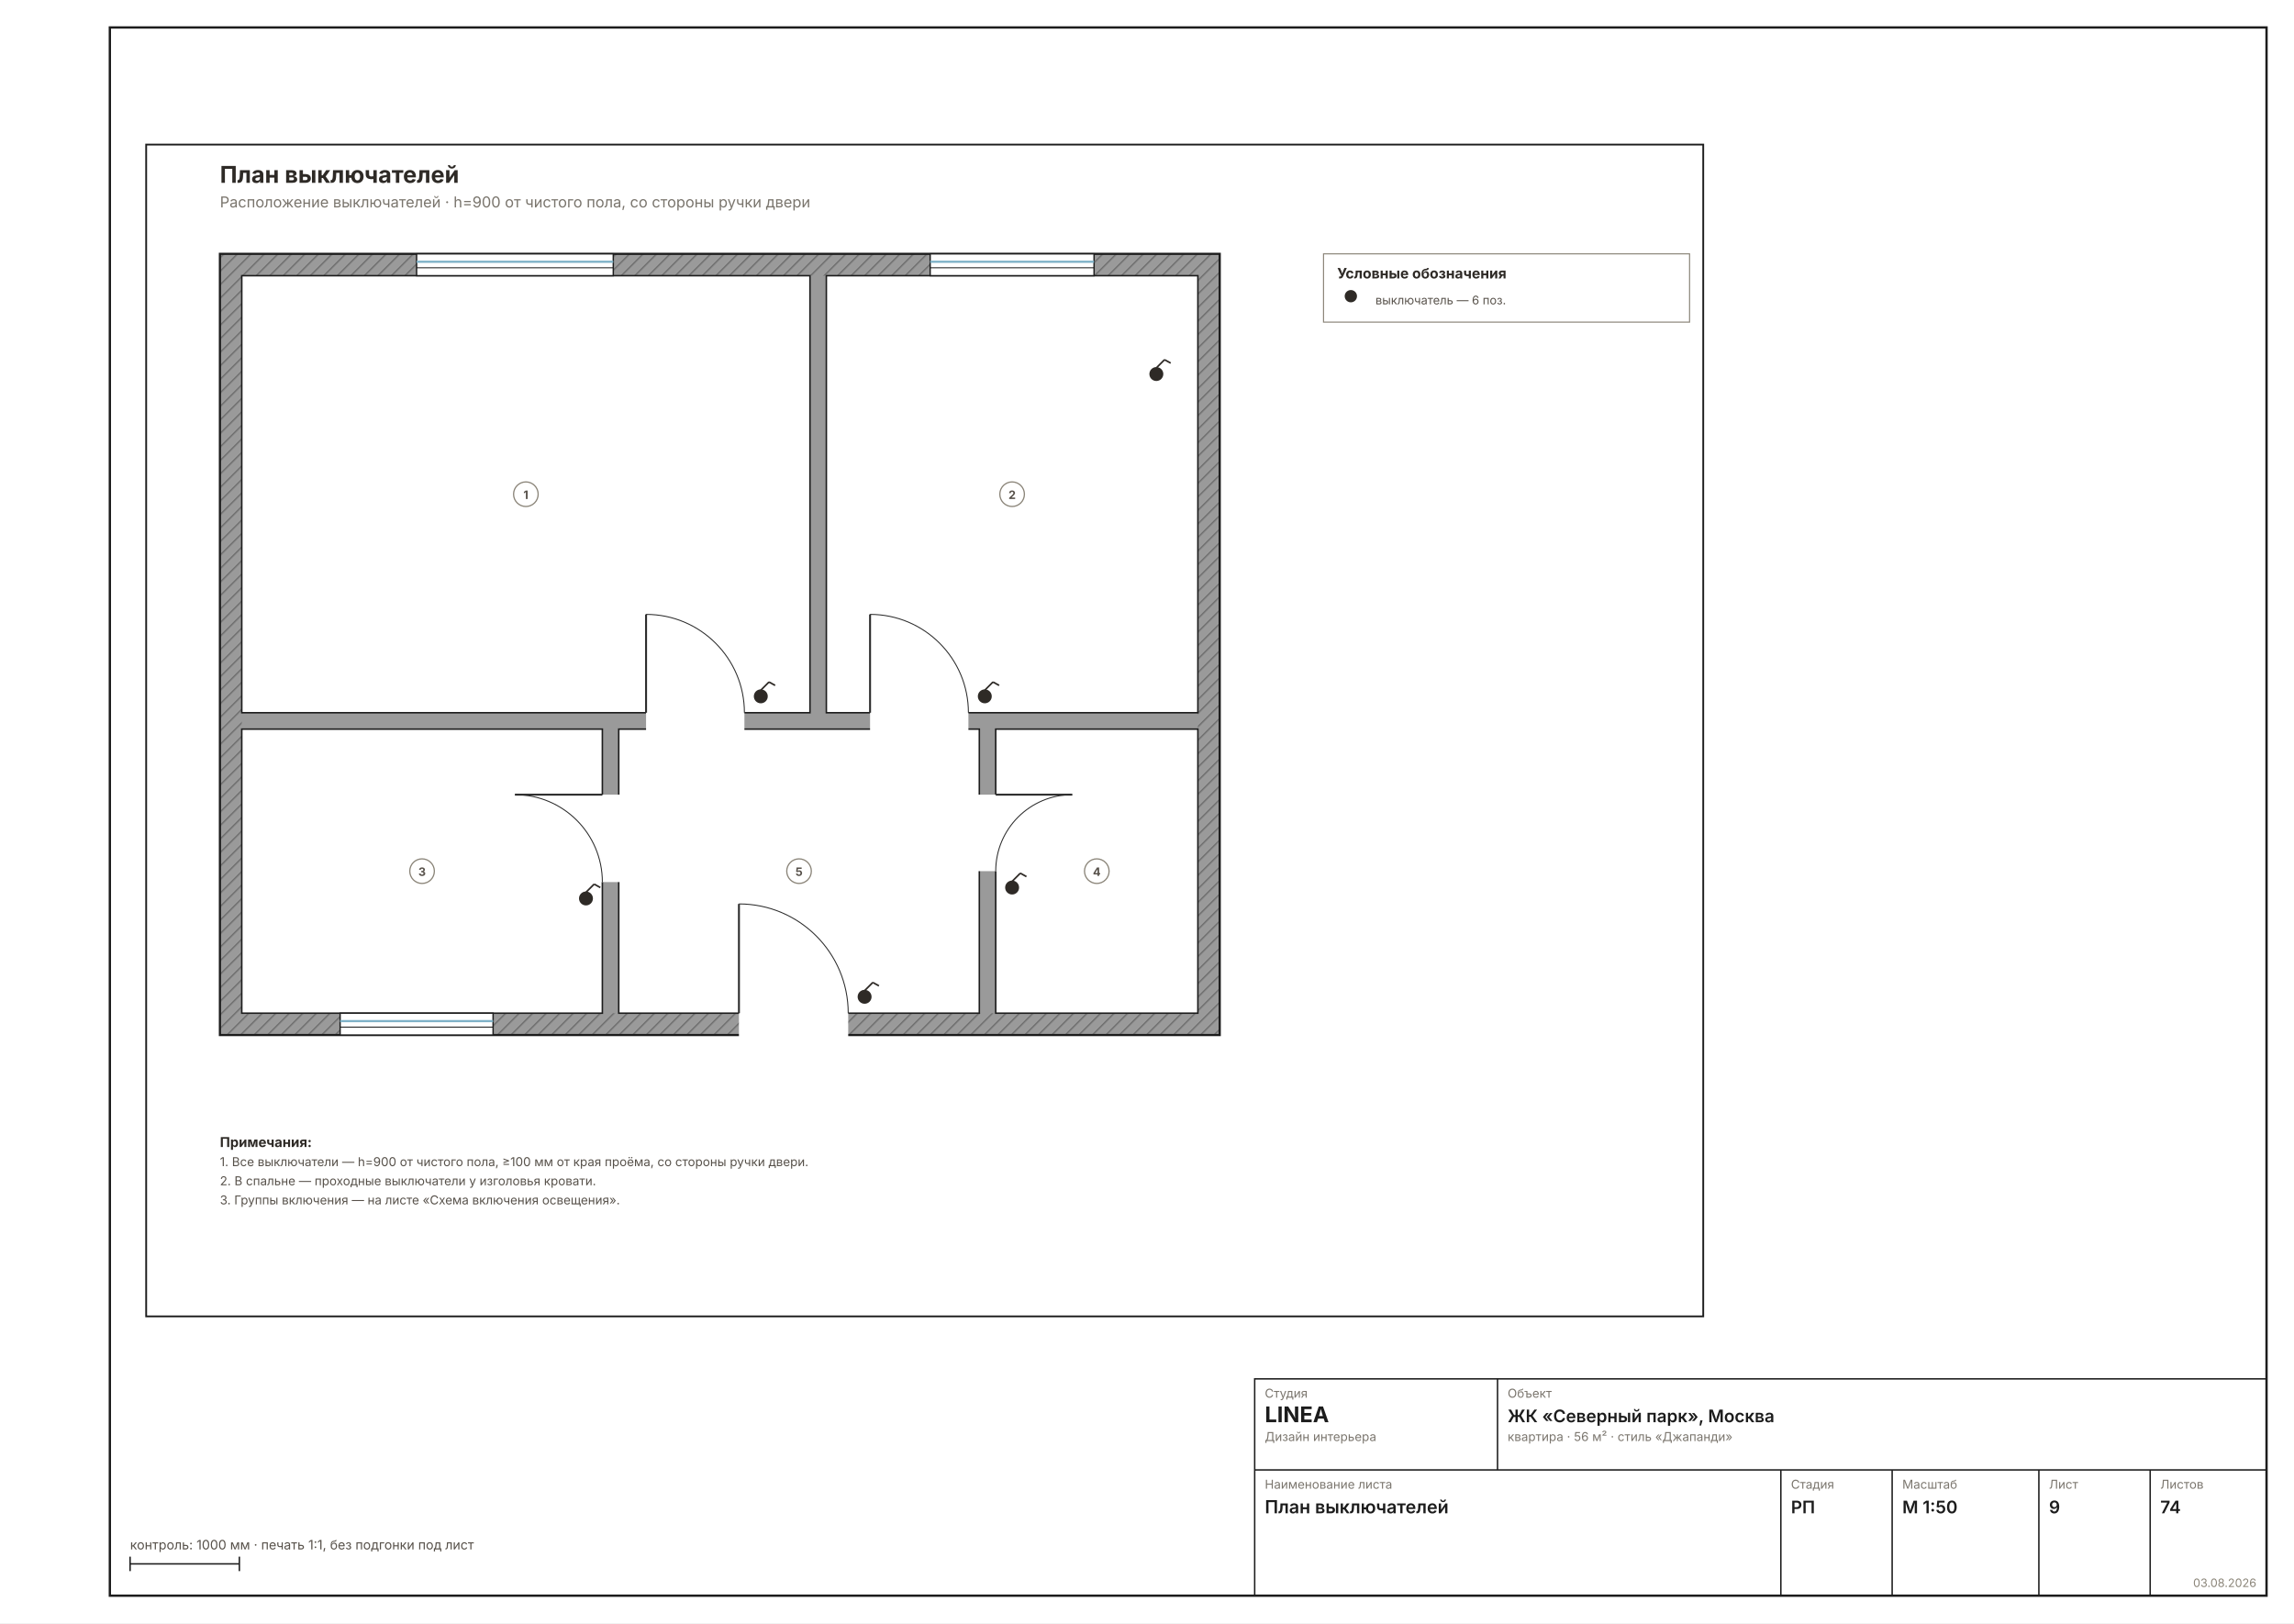
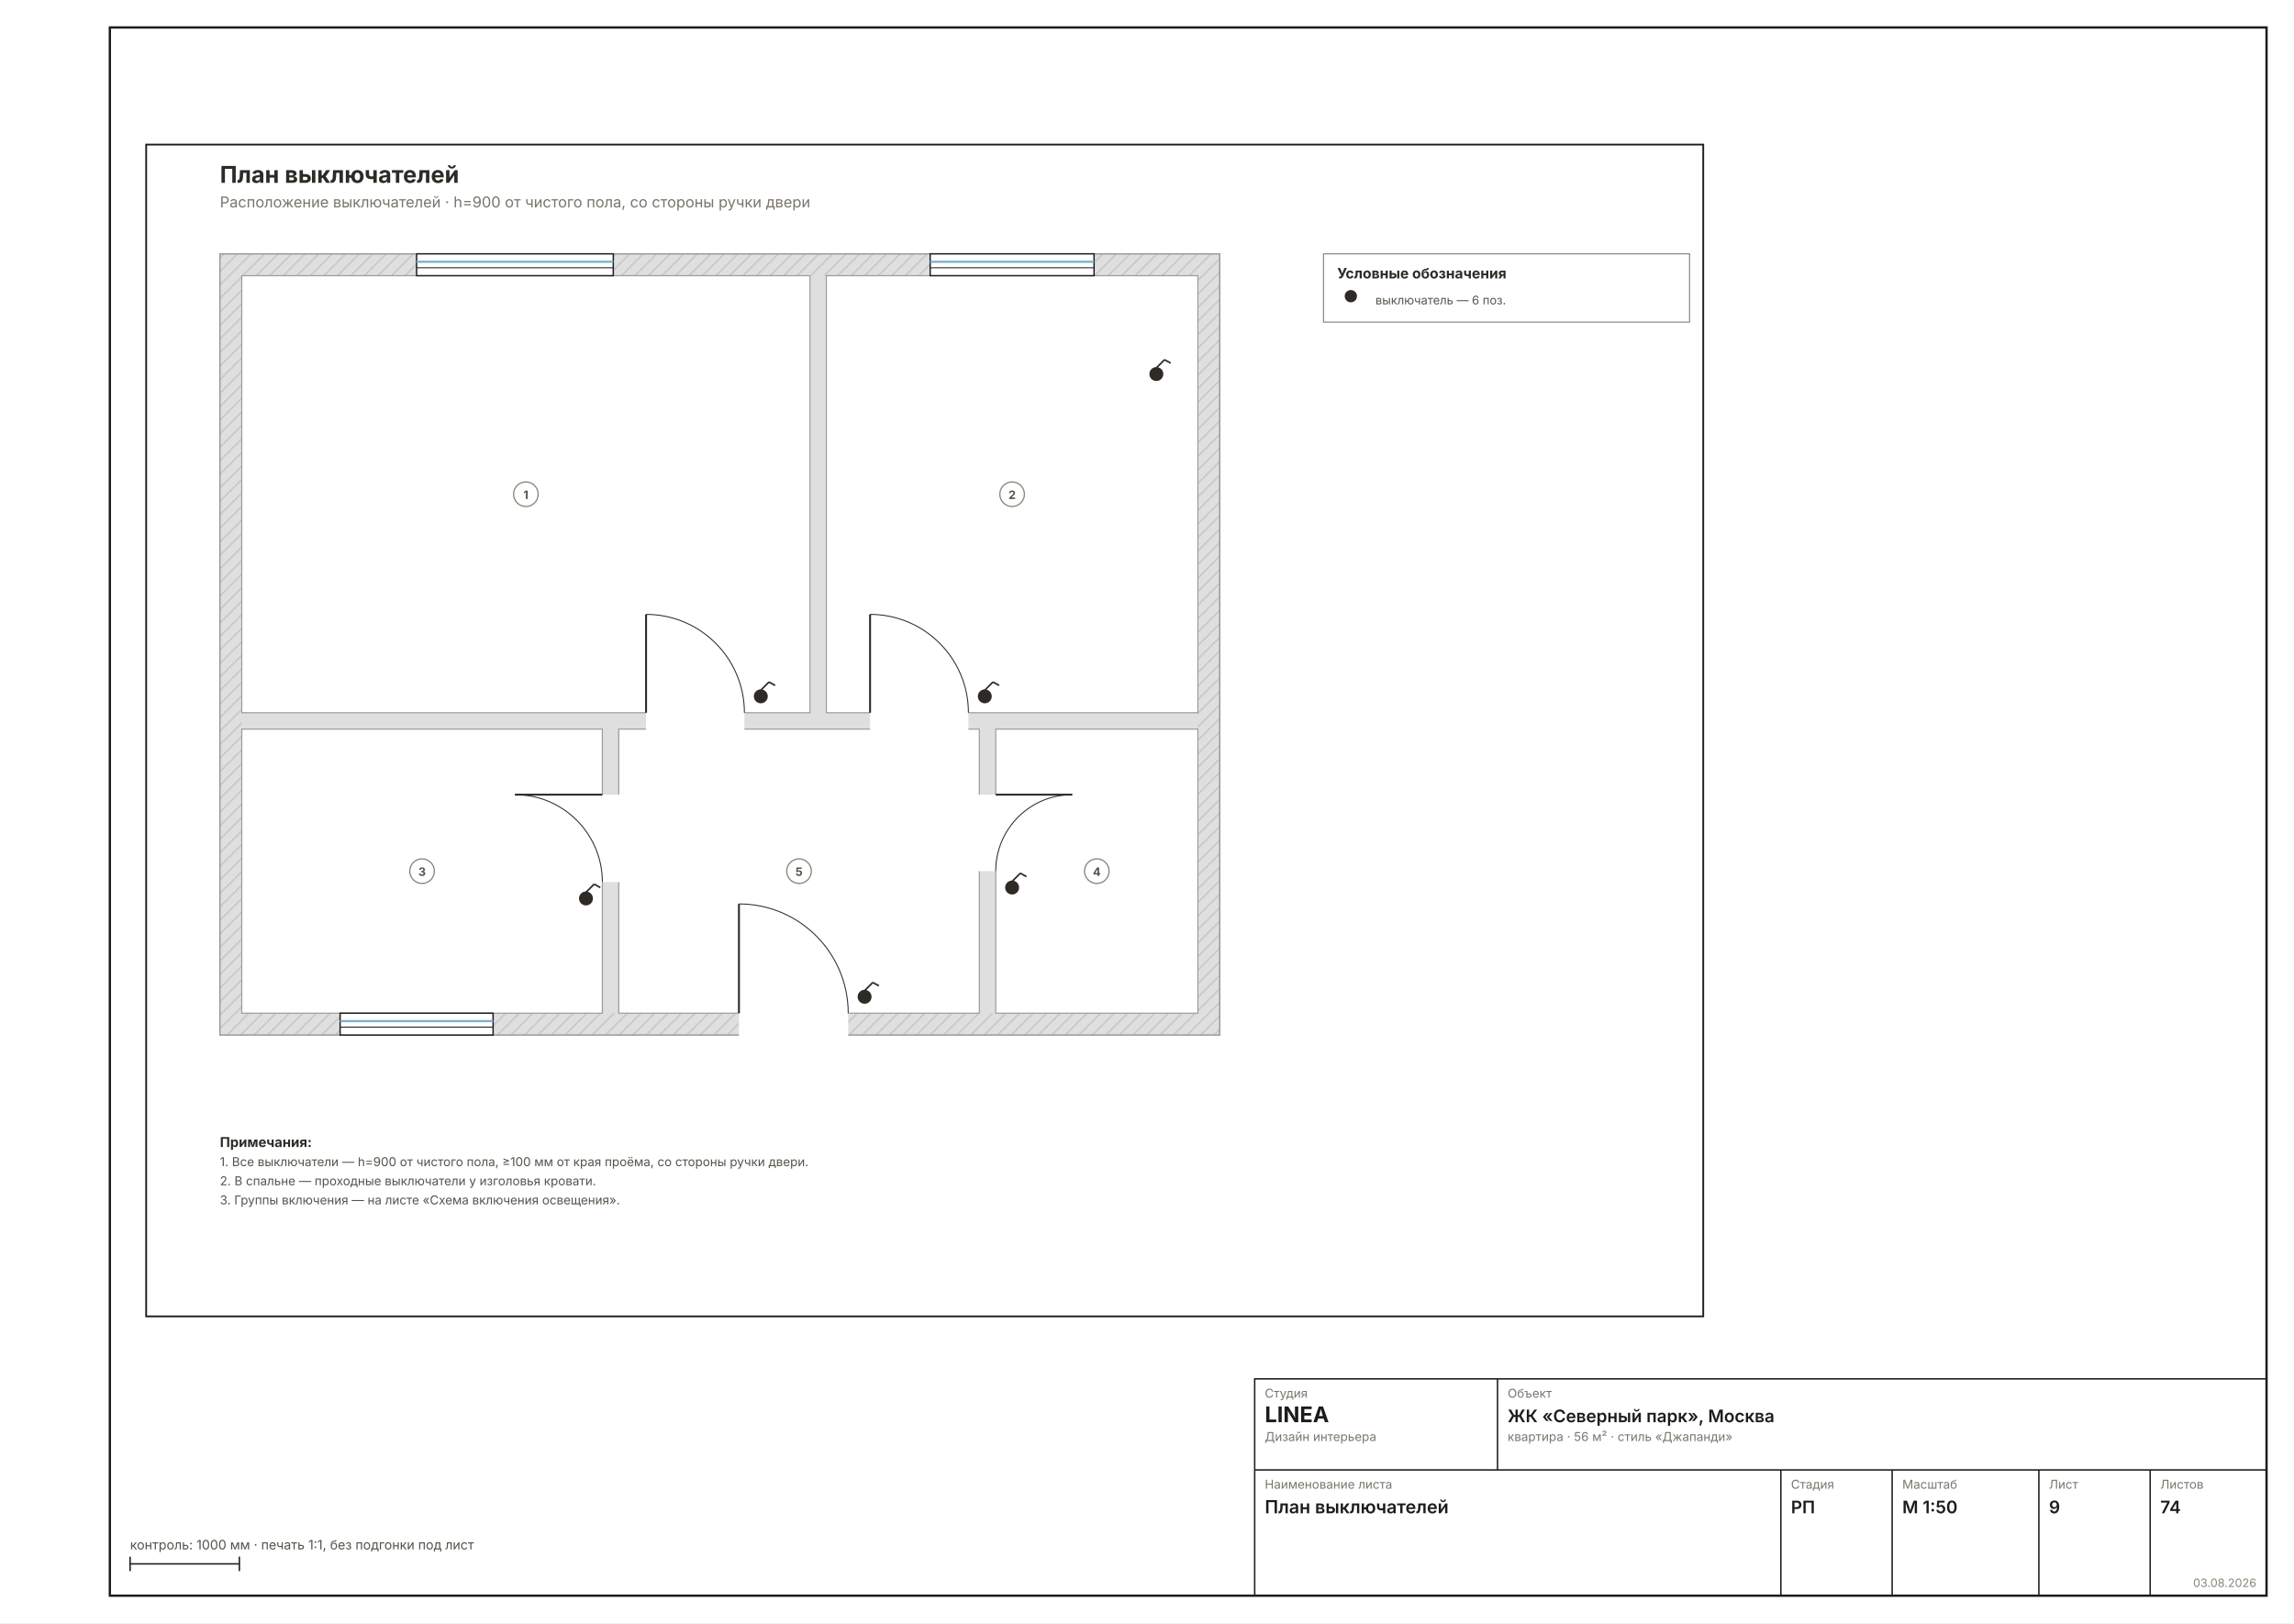
<svg xmlns="http://www.w3.org/2000/svg" width="1587" height="1123" viewBox="0 0 1587 1123" font-family="Inter, &quot;Helvetica Neue&quot;, Arial, sans-serif">
  <rect width="1587" height="1123" fill="#FFFFFF" />
  <rect x="76" y="19" width="1492" height="1085" fill="none" stroke="#1C1C1C" stroke-width="1.6" />
  <g transform="translate(86 84.91615) scale(0.9449)">
    <rect x="16" y="16" width="1140" height="858" fill="none" stroke="#1C1C1C" stroke-width="1.3" />
    <defs>
      <pattern id="wh9" width="7" height="7" patternUnits="userSpaceOnUse" patternTransform="rotate(45)">
-         <rect width="7" height="7" fill="#9A9A9A" />
-         <line x1="0" y1="0" x2="0" y2="7" stroke="#6E6E6E" stroke-width="2" />
+         <rect width="7" height="7" fill="#DFDFDF" />
+         <line x1="0" y1="0" x2="0" y2="7" stroke="#C4C4C4" stroke-width="2" />
      </pattern>
    </defs>
-     <rect x="70" y="96" width="732" height="572" fill="url(#wh9)" stroke="#1C1C1C" stroke-width="1.6" />
-     <rect x="86" y="112" width="700" height="540" fill="#9A9A9A" />
-     <rect x="86" y="112" width="416" height="320" fill="#FFFFFF" stroke="#1C1C1C" stroke-width="1.1" />
-     <rect x="514" y="112" width="272" height="320" fill="#FFFFFF" stroke="#1C1C1C" stroke-width="1.1" />
-     <rect x="86" y="444" width="264" height="208" fill="#FFFFFF" stroke="#1C1C1C" stroke-width="1.1" />
-     <rect x="638" y="444" width="148" height="208" fill="#FFFFFF" stroke="#1C1C1C" stroke-width="1.1" />
-     <rect x="362" y="444" width="264" height="208" fill="#FFFFFF" stroke="#1C1C1C" stroke-width="1.1" />
+     <rect x="70" y="96" width="732" height="572" fill="url(#wh9)" stroke="#9A9A9A" stroke-width="1" />
+     <rect x="86" y="112" width="700" height="540" fill="#DFDFDF" />
+     <rect x="86" y="112" width="416" height="320" fill="#FFFFFF" stroke="#9A9A9A" stroke-width="0.8" />
+     <rect x="514" y="112" width="272" height="320" fill="#FFFFFF" stroke="#9A9A9A" stroke-width="0.8" />
+     <rect x="86" y="444" width="264" height="208" fill="#FFFFFF" stroke="#9A9A9A" stroke-width="0.8" />
+     <rect x="638" y="444" width="148" height="208" fill="#FFFFFF" stroke="#9A9A9A" stroke-width="0.8" />
+     <rect x="362" y="444" width="264" height="208" fill="#FFFFFF" stroke="#9A9A9A" stroke-width="0.8" />
    <rect x="382" y="428.8" width="72" height="25.6" fill="#FFFFFF" />
    <line x1="382" y1="432" x2="382" y2="360" stroke="#2A2A2A" stroke-width="1.4" />
    <path d="M 454 432 A 72 72 0 0 0 382 360" fill="none" stroke="#2A2A2A" stroke-width="0.7" />
    <rect x="546" y="428.8" width="72" height="25.6" fill="#FFFFFF" />
    <line x1="546" y1="432" x2="546" y2="360" stroke="#2A2A2A" stroke-width="1.4" />
    <path d="M 618 432 A 72 72 0 0 0 546 360" fill="none" stroke="#2A2A2A" stroke-width="0.7" />
    <rect x="346.8" y="492" width="25.6" height="64" fill="#FFFFFF" />
    <line x1="350" y1="492" x2="286" y2="492" stroke="#2A2A2A" stroke-width="1.4" />
    <path d="M 350 556 A 64 64 0 0 0 286 492" fill="none" stroke="#2A2A2A" stroke-width="0.7" />
    <rect x="615.6" y="492" width="25.6" height="56" fill="#FFFFFF" />
    <line x1="638" y1="492" x2="694" y2="492" stroke="#2A2A2A" stroke-width="1.4" />
    <path d="M 638 548 A 56 56 0 0 1 694 492" fill="none" stroke="#2A2A2A" stroke-width="0.7" />
    <rect x="450" y="648.8" width="80" height="25.6" fill="#FFFFFF" />
    <line x1="450" y1="652" x2="450" y2="572" stroke="#2A2A2A" stroke-width="1.4" />
    <path d="M 530 652 A 80 80 0 0 0 450 572" fill="none" stroke="#2A2A2A" stroke-width="0.7" />
    <rect x="214" y="96" width="144" height="16" fill="#FFFFFF" stroke="#1C1C1C" stroke-width="1" />
    <line x1="214" y1="101.8" x2="358" y2="101.8" stroke="#7FB2C8" stroke-width="1.6" />
    <line x1="214" y1="106.2" x2="358" y2="106.2" stroke="#1C1C1C" stroke-width="0.7" />
    <rect x="590" y="96" width="120" height="16" fill="#FFFFFF" stroke="#1C1C1C" stroke-width="1" />
    <line x1="590" y1="101.8" x2="710" y2="101.8" stroke="#7FB2C8" stroke-width="1.6" />
    <line x1="590" y1="106.2" x2="710" y2="106.2" stroke="#1C1C1C" stroke-width="0.7" />
    <rect x="158" y="652" width="112" height="16" fill="#FFFFFF" stroke="#1C1C1C" stroke-width="1" />
    <line x1="158" y1="657.8" x2="270" y2="657.8" stroke="#7FB2C8" stroke-width="1.6" />
    <line x1="158" y1="662.2" x2="270" y2="662.2" stroke="#1C1C1C" stroke-width="0.7" />
    <g stroke="#2E2A26" stroke-width="1.2">
      <circle cx="466" cy="420" r="4.5" fill="#2E2A26" />
      <line x1="466" y1="415.5" x2="472" y2="409.5" />
      <line x1="472" y1="409.5" x2="476.5" y2="412" />
    </g>
    <g stroke="#2E2A26" stroke-width="1.2">
      <circle cx="630" cy="420" r="4.5" fill="#2E2A26" />
      <line x1="630" y1="415.5" x2="636" y2="409.5" />
      <line x1="636" y1="409.5" x2="640.5" y2="412" />
    </g>
    <g stroke="#2E2A26" stroke-width="1.2">
      <circle cx="755.6" cy="184" r="4.5" fill="#2E2A26" />
      <line x1="755.6" y1="179.5" x2="761.6" y2="173.5" />
      <line x1="761.6" y1="173.5" x2="766.1" y2="176" />
    </g>
    <g stroke="#2E2A26" stroke-width="1.2">
      <circle cx="338" cy="568" r="4.5" fill="#2E2A26" />
      <line x1="338" y1="563.5" x2="344" y2="557.5" />
      <line x1="344" y1="557.5" x2="348.5" y2="560" />
    </g>
    <g stroke="#2E2A26" stroke-width="1.2">
      <circle cx="650" cy="560" r="4.5" fill="#2E2A26" />
      <line x1="650" y1="555.5" x2="656" y2="549.5" />
      <line x1="656" y1="549.5" x2="660.5" y2="552" />
    </g>
    <g stroke="#2E2A26" stroke-width="1.2">
      <circle cx="542" cy="640" r="4.5" fill="#2E2A26" />
      <line x1="542" y1="635.5" x2="548" y2="629.5" />
      <line x1="548" y1="629.5" x2="552.5" y2="632" />
    </g>
    <circle cx="294" cy="272" r="9" fill="#FFFFFFD9" stroke="#8A8478" stroke-width="0.9" />
    <text x="294" y="275.5" font-size="8.5" font-weight="700" text-anchor="middle" fill="#57514A">1</text>
    <circle cx="650" cy="272" r="9" fill="#FFFFFFD9" stroke="#8A8478" stroke-width="0.9" />
    <text x="650" y="275.5" font-size="8.5" font-weight="700" text-anchor="middle" fill="#57514A">2</text>
    <circle cx="218" cy="548" r="9" fill="#FFFFFFD9" stroke="#8A8478" stroke-width="0.9" />
    <text x="218" y="551.5" font-size="8.5" font-weight="700" text-anchor="middle" fill="#57514A">3</text>
    <circle cx="712" cy="548" r="9" fill="#FFFFFFD9" stroke="#8A8478" stroke-width="0.9" />
    <text x="712" y="551.5" font-size="8.5" font-weight="700" text-anchor="middle" fill="#57514A">4</text>
    <circle cx="494" cy="548" r="9" fill="#FFFFFFD9" stroke="#8A8478" stroke-width="0.9" />
    <text x="494" y="551.5" font-size="8.5" font-weight="700" text-anchor="middle" fill="#57514A">5</text>
    <rect x="878" y="96" width="268" height="50" fill="none" stroke="#8A8478" stroke-width="0.8" />
    <text x="888" y="114" font-size="10.5" font-weight="700" fill="#2E2A26">Условные обозначения</text>
    <circle cx="898" cy="127" r="4.5" fill="#2E2A26" />
    <text x="916" y="133" font-size="8.7" fill="#57514A">выключатель — 6 поз.</text>
    <text x="70" y="750" font-size="10" font-weight="700" fill="#2E2A26">Примечания:</text>
    <text x="70" y="764" font-size="9" fill="#57514A">1. Все выключатели — h=900 от чистого пола, ≥100 мм от края проёма, со стороны ручки двери.</text>
    <text x="70" y="778" font-size="9" fill="#57514A">2. В спальне — проходные выключатели у изголовья кровати.</text>
    <text x="70" y="792" font-size="9" fill="#57514A">3. Группы включения — на листе «Схема включения освещения».</text>
    <text x="70" y="44" font-size="17" font-weight="700" fill="#2E2A26">План выключателей</text>
    <text x="70" y="62" font-size="11" fill="#7A756D">Расположение выключателей · h=900 от чистого пола, со стороны ручки двери</text>
  </g>
  <g stroke="#1C1C1C" stroke-width="1" fill="none">
    <rect x="868" y="954" width="700" height="150" />
    <line x1="868" y1="1017" x2="1568" y2="1017" />
    <line x1="1036" y1="954" x2="1036" y2="1017" />
    <line x1="1232" y1="1017" x2="1232" y2="1104" />
    <line x1="1309" y1="1017" x2="1309" y2="1104" />
    <line x1="1410.5" y1="1017" x2="1410.5" y2="1104" />
    <line x1="1487.5" y1="1017" x2="1487.5" y2="1104" />
  </g>
  <text x="875" y="967" font-size="8.5" fill="#7A756D">Студия</text>
  <text x="875" y="984" font-size="15" font-weight="700" fill="#1C1C1C">LINEA</text>
  <text x="875" y="997" font-size="8.5" fill="#7A756D">Дизайн интерьера</text>
  <text x="1043" y="967" font-size="8.5" fill="#7A756D">Объект</text>
  <text x="1043" y="984" font-size="12" font-weight="600" fill="#1C1C1C">ЖК «Северный парк», Москва</text>
  <text x="1043" y="997" font-size="8.5" fill="#7A756D">квартира · 56 м² · стиль «Джапанди»</text>
  <text x="875" y="1030" font-size="8.5" fill="#7A756D">Наименование листа</text>
  <text x="875" y="1047" font-size="12.5" font-weight="600" fill="#1C1C1C">План выключателей</text>
  <text x="1239" y="1030" font-size="8.5" fill="#7A756D">Стадия</text>
  <text x="1239" y="1047" font-size="12" font-weight="600" fill="#1C1C1C">РП</text>
  <text x="1316" y="1030" font-size="8.5" fill="#7A756D">Масштаб</text>
  <text x="1316" y="1047" font-size="12" font-weight="600" fill="#1C1C1C">М 1:50</text>
  <text x="1417.5" y="1030" font-size="8.5" fill="#7A756D">Лист</text>
  <text x="1417.5" y="1047" font-size="12" font-weight="600" fill="#1C1C1C">9</text>
  <text x="1494.5" y="1030" font-size="8.5" fill="#7A756D">Листов</text>
  <text x="1494.5" y="1047" font-size="12" font-weight="600" fill="#1C1C1C">74</text>
  <text x="1561" y="1098" font-size="8" fill="#8A8478" text-anchor="end">03.08.2026</text>
  <g stroke="#1C1C1C" stroke-width="1">
    <line x1="90" y1="1082" x2="165.592" y2="1082" />
    <line x1="90" y1="1077" x2="90" y2="1087" />
    <line x1="165.592" y1="1077" x2="165.592" y2="1087" />
  </g>
  <text x="90" y="1072" font-size="9" fill="#57514A">контроль: 1000 мм · печать 1:1, без подгонки под лист</text>
</svg>
